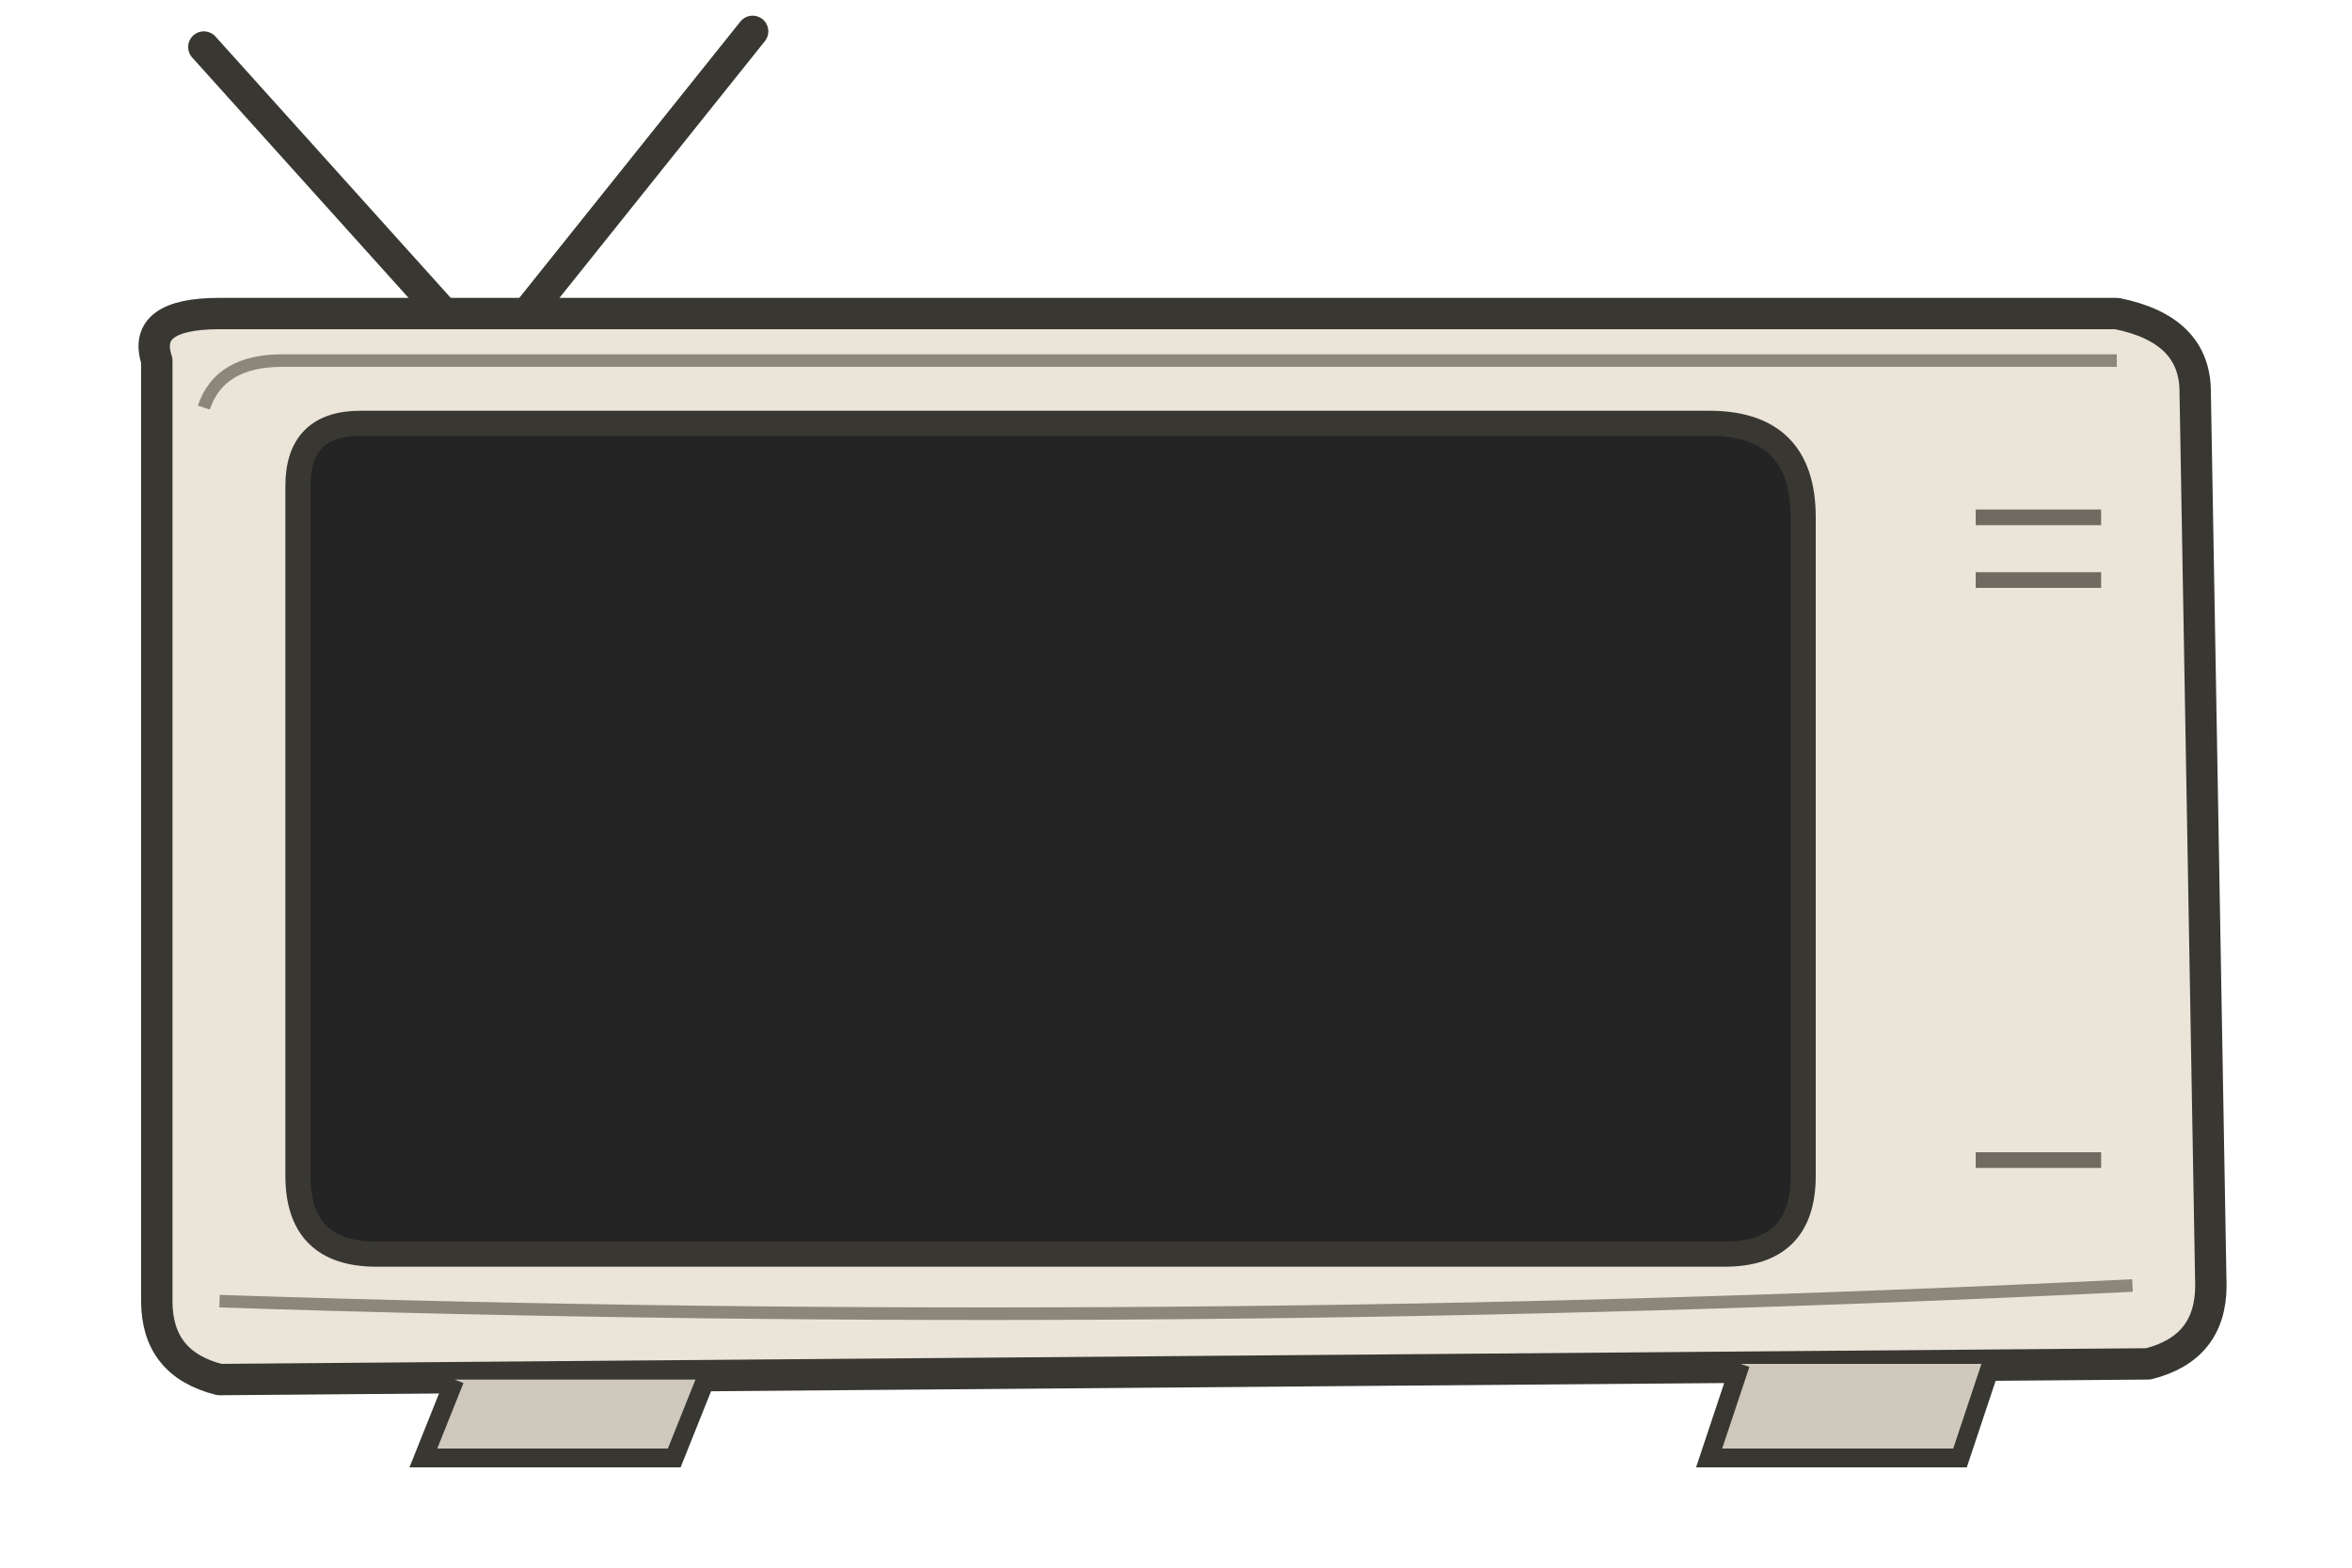
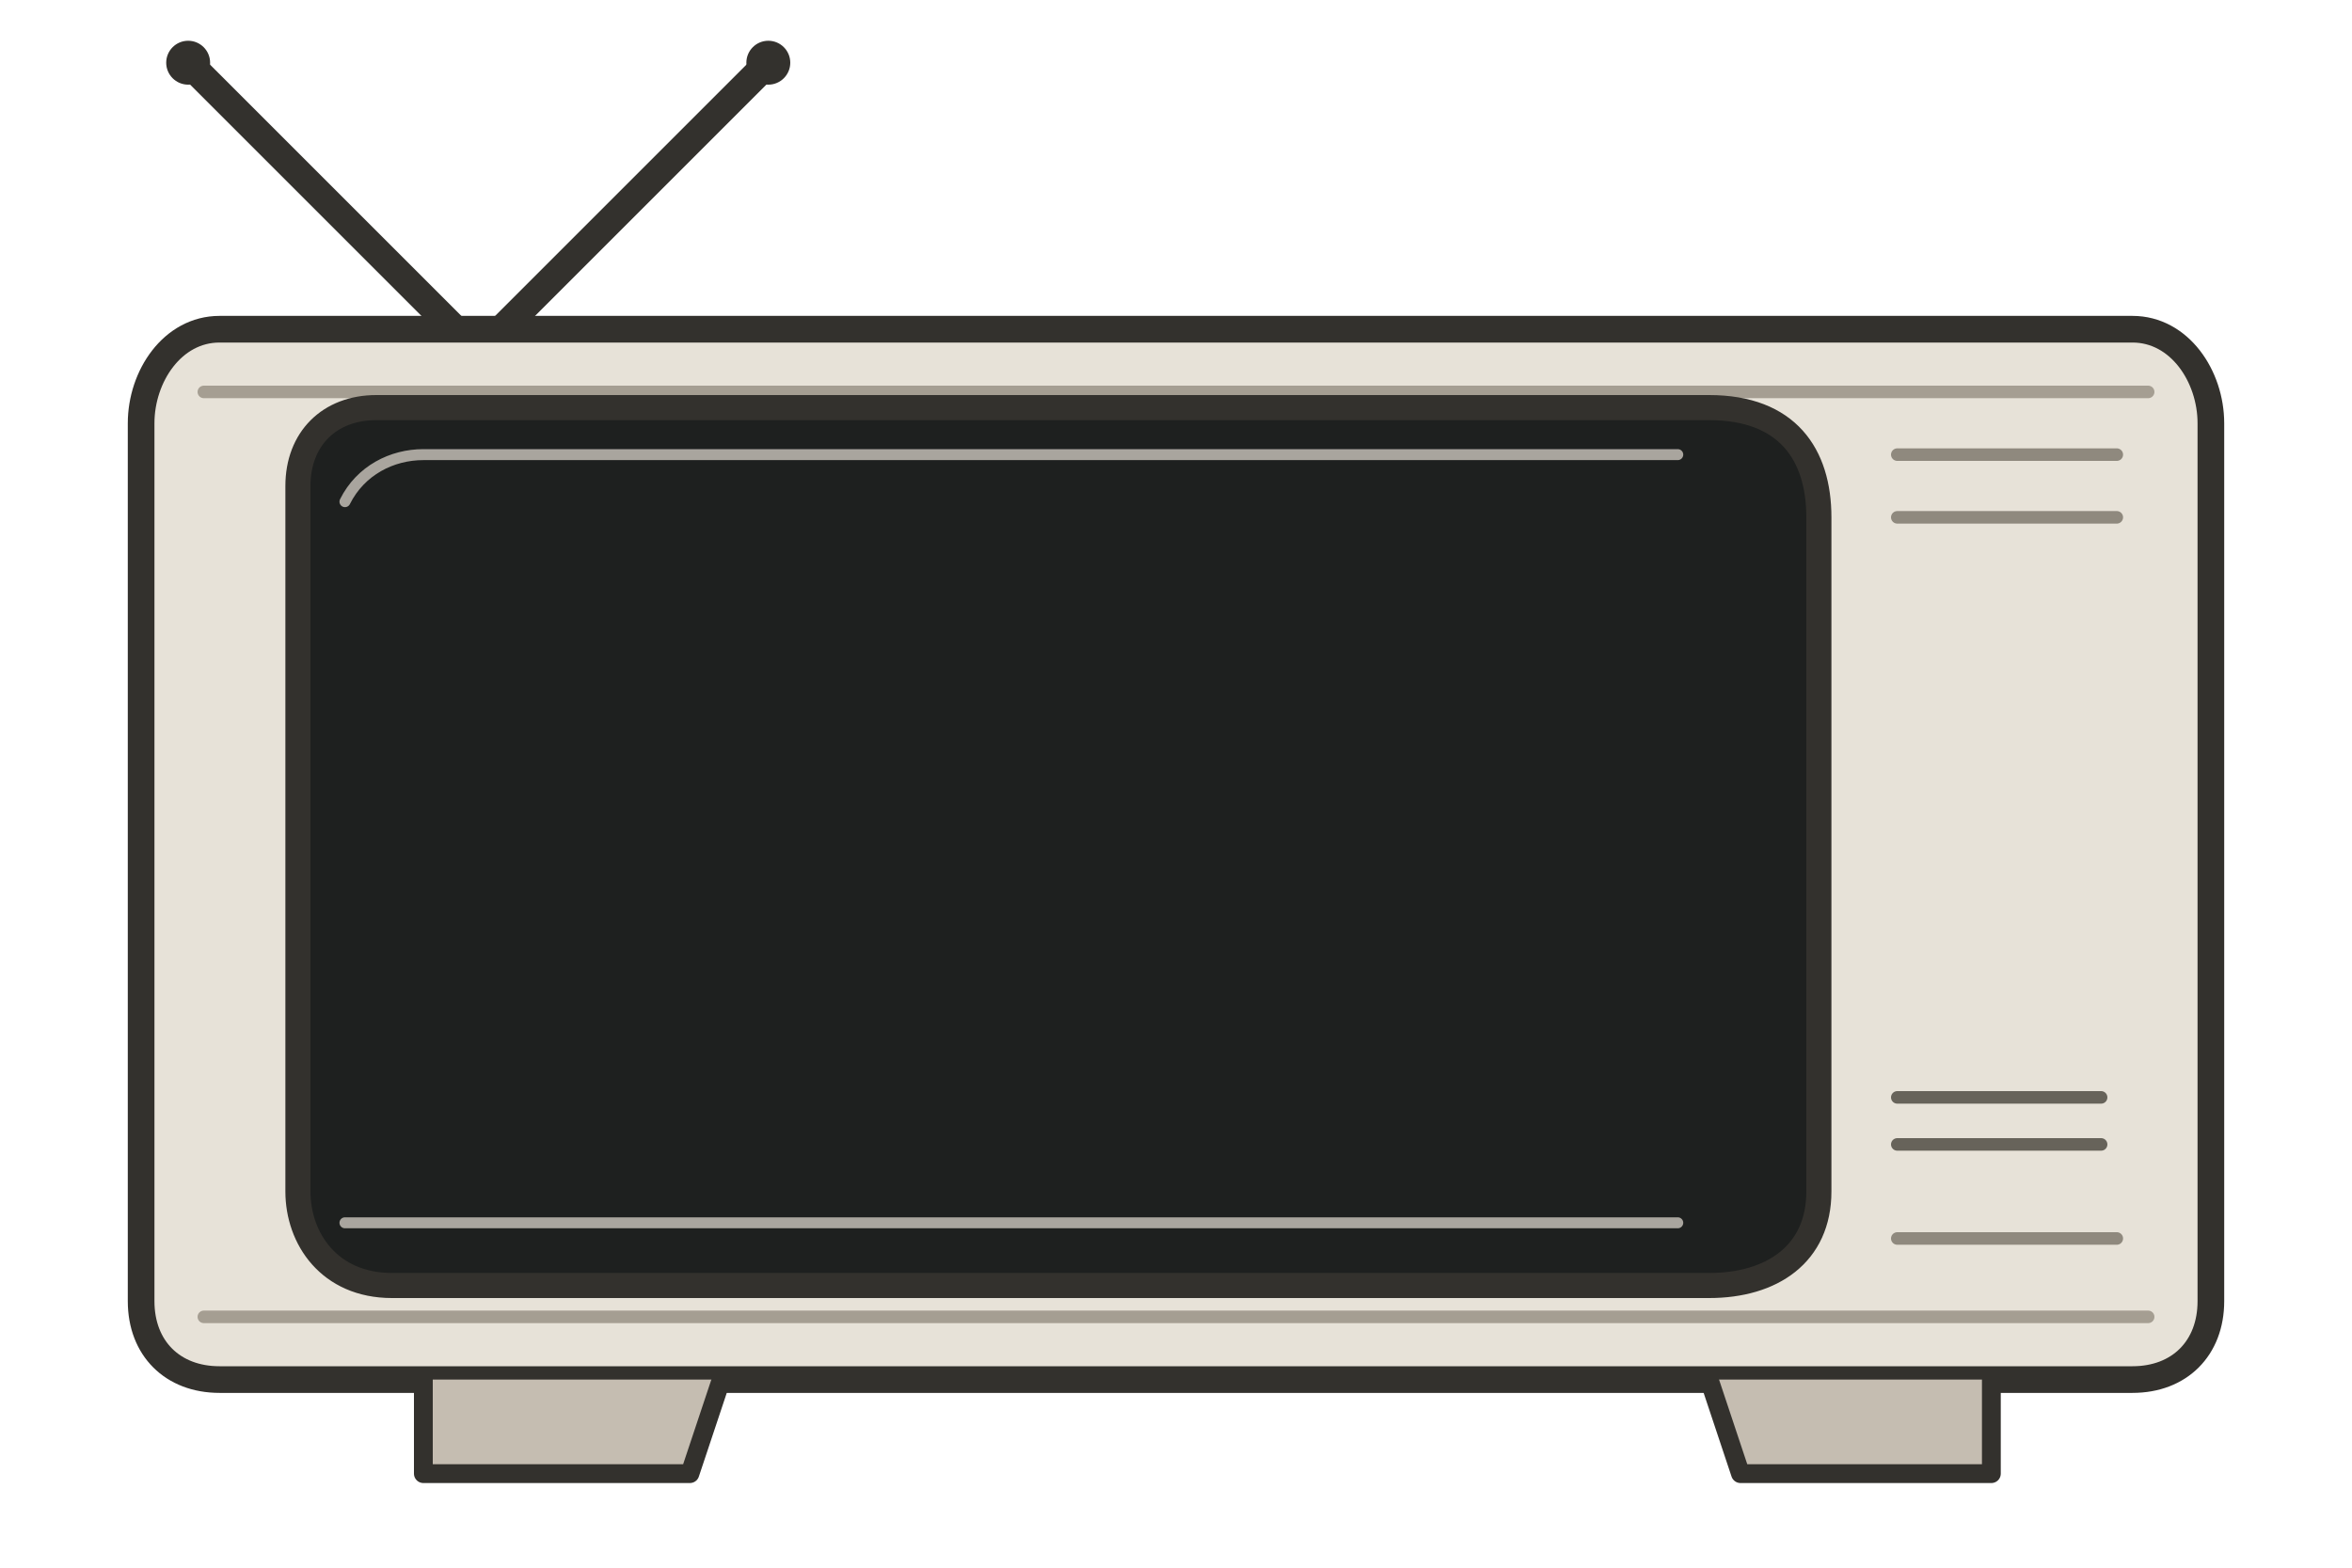
- <svg xmlns="http://www.w3.org/2000/svg" viewBox="0 0 150 100" fill="none" aria-hidden="true">
-   <path d="M31 23L13 3M32 22L48 2" stroke="#393732" stroke-width="2" stroke-linecap="round" />
-   <path d="M10 23Q9 20 14 20L135 20Q140 21 140 25L141 82Q141 86 137 87L14 88Q10 87 10 83Z" fill="#eae4d9" stroke="#393732" stroke-width="2" stroke-linejoin="round" />
-   <path d="M13 26Q14 23 18 23L135 23M14 83Q75 85 136 82" stroke="#8d867b" stroke-width=".8" />
-   <path d="M29 88L27 93L43 93L45 88M111 87L109 93L125 93L127 87" fill="#cfc8bc" stroke="#393732" stroke-width="1.2" />
-   <path d="M19 31Q19 27 23 27L109 27Q115 27 115 33L115 75Q115 80 110 80L24 80Q19 80 19 75Z" fill="#242424" stroke="#393732" stroke-width="1.6" />
-   <path d="M126 33L134 33M126 37L134 37M126 74L134 74" stroke="#706a60" stroke-width="1" />
+ <svg xmlns="http://www.w3.org/2000/svg" viewBox="0 0 150 100" fill="none" role="img" aria-label="Vintage television illustration">
+   <g stroke="#33312d" stroke-linejoin="round" stroke-linecap="round">
+     <path d="M30 22 12 4m19 18L49 4" stroke-width="1.8" />
+     <circle cx="12" cy="4" r="1.1" fill="#33312d" stroke-width=".6" />
+     <circle cx="49" cy="4" r="1.1" fill="#33312d" stroke-width=".6" />
+     <path d="M14 21h122c3 0 5 3 5 6v56c0 3-2 5-5 5H14c-3 0-5-2-5-5V27c0-3 2-6 5-6Z" fill="#e7e2d8" stroke-width="1.7" />
+     <path d="M13 25h124M13 84h124" stroke="#a59e92" stroke-width=".8" />
+     <path d="M27 88v6h17l2-6m63 0 2 6h16v-6" fill="#c5bdb1" stroke-width="1.2" />
+     <path d="M19 31c0-3 2-5 5-5h85c5 0 7 3 7 7v43c0 4-3 6-7 6H25c-4 0-6-3-6-6V31Z" fill="#1e201f" stroke-width="1.6" />
+     <path d="M22 32c1-2 3-3 5-3h80m-85 49h85" stroke="#a9a59e" stroke-width=".7" />
+     <path d="M121 29h14m-14 4h14m-14 46h14" stroke="#8f897e" stroke-width=".8" />
+     <path d="M121 70h13m-13 3h13" stroke="#67635a" stroke-width=".8" />
+   </g>
</svg>
